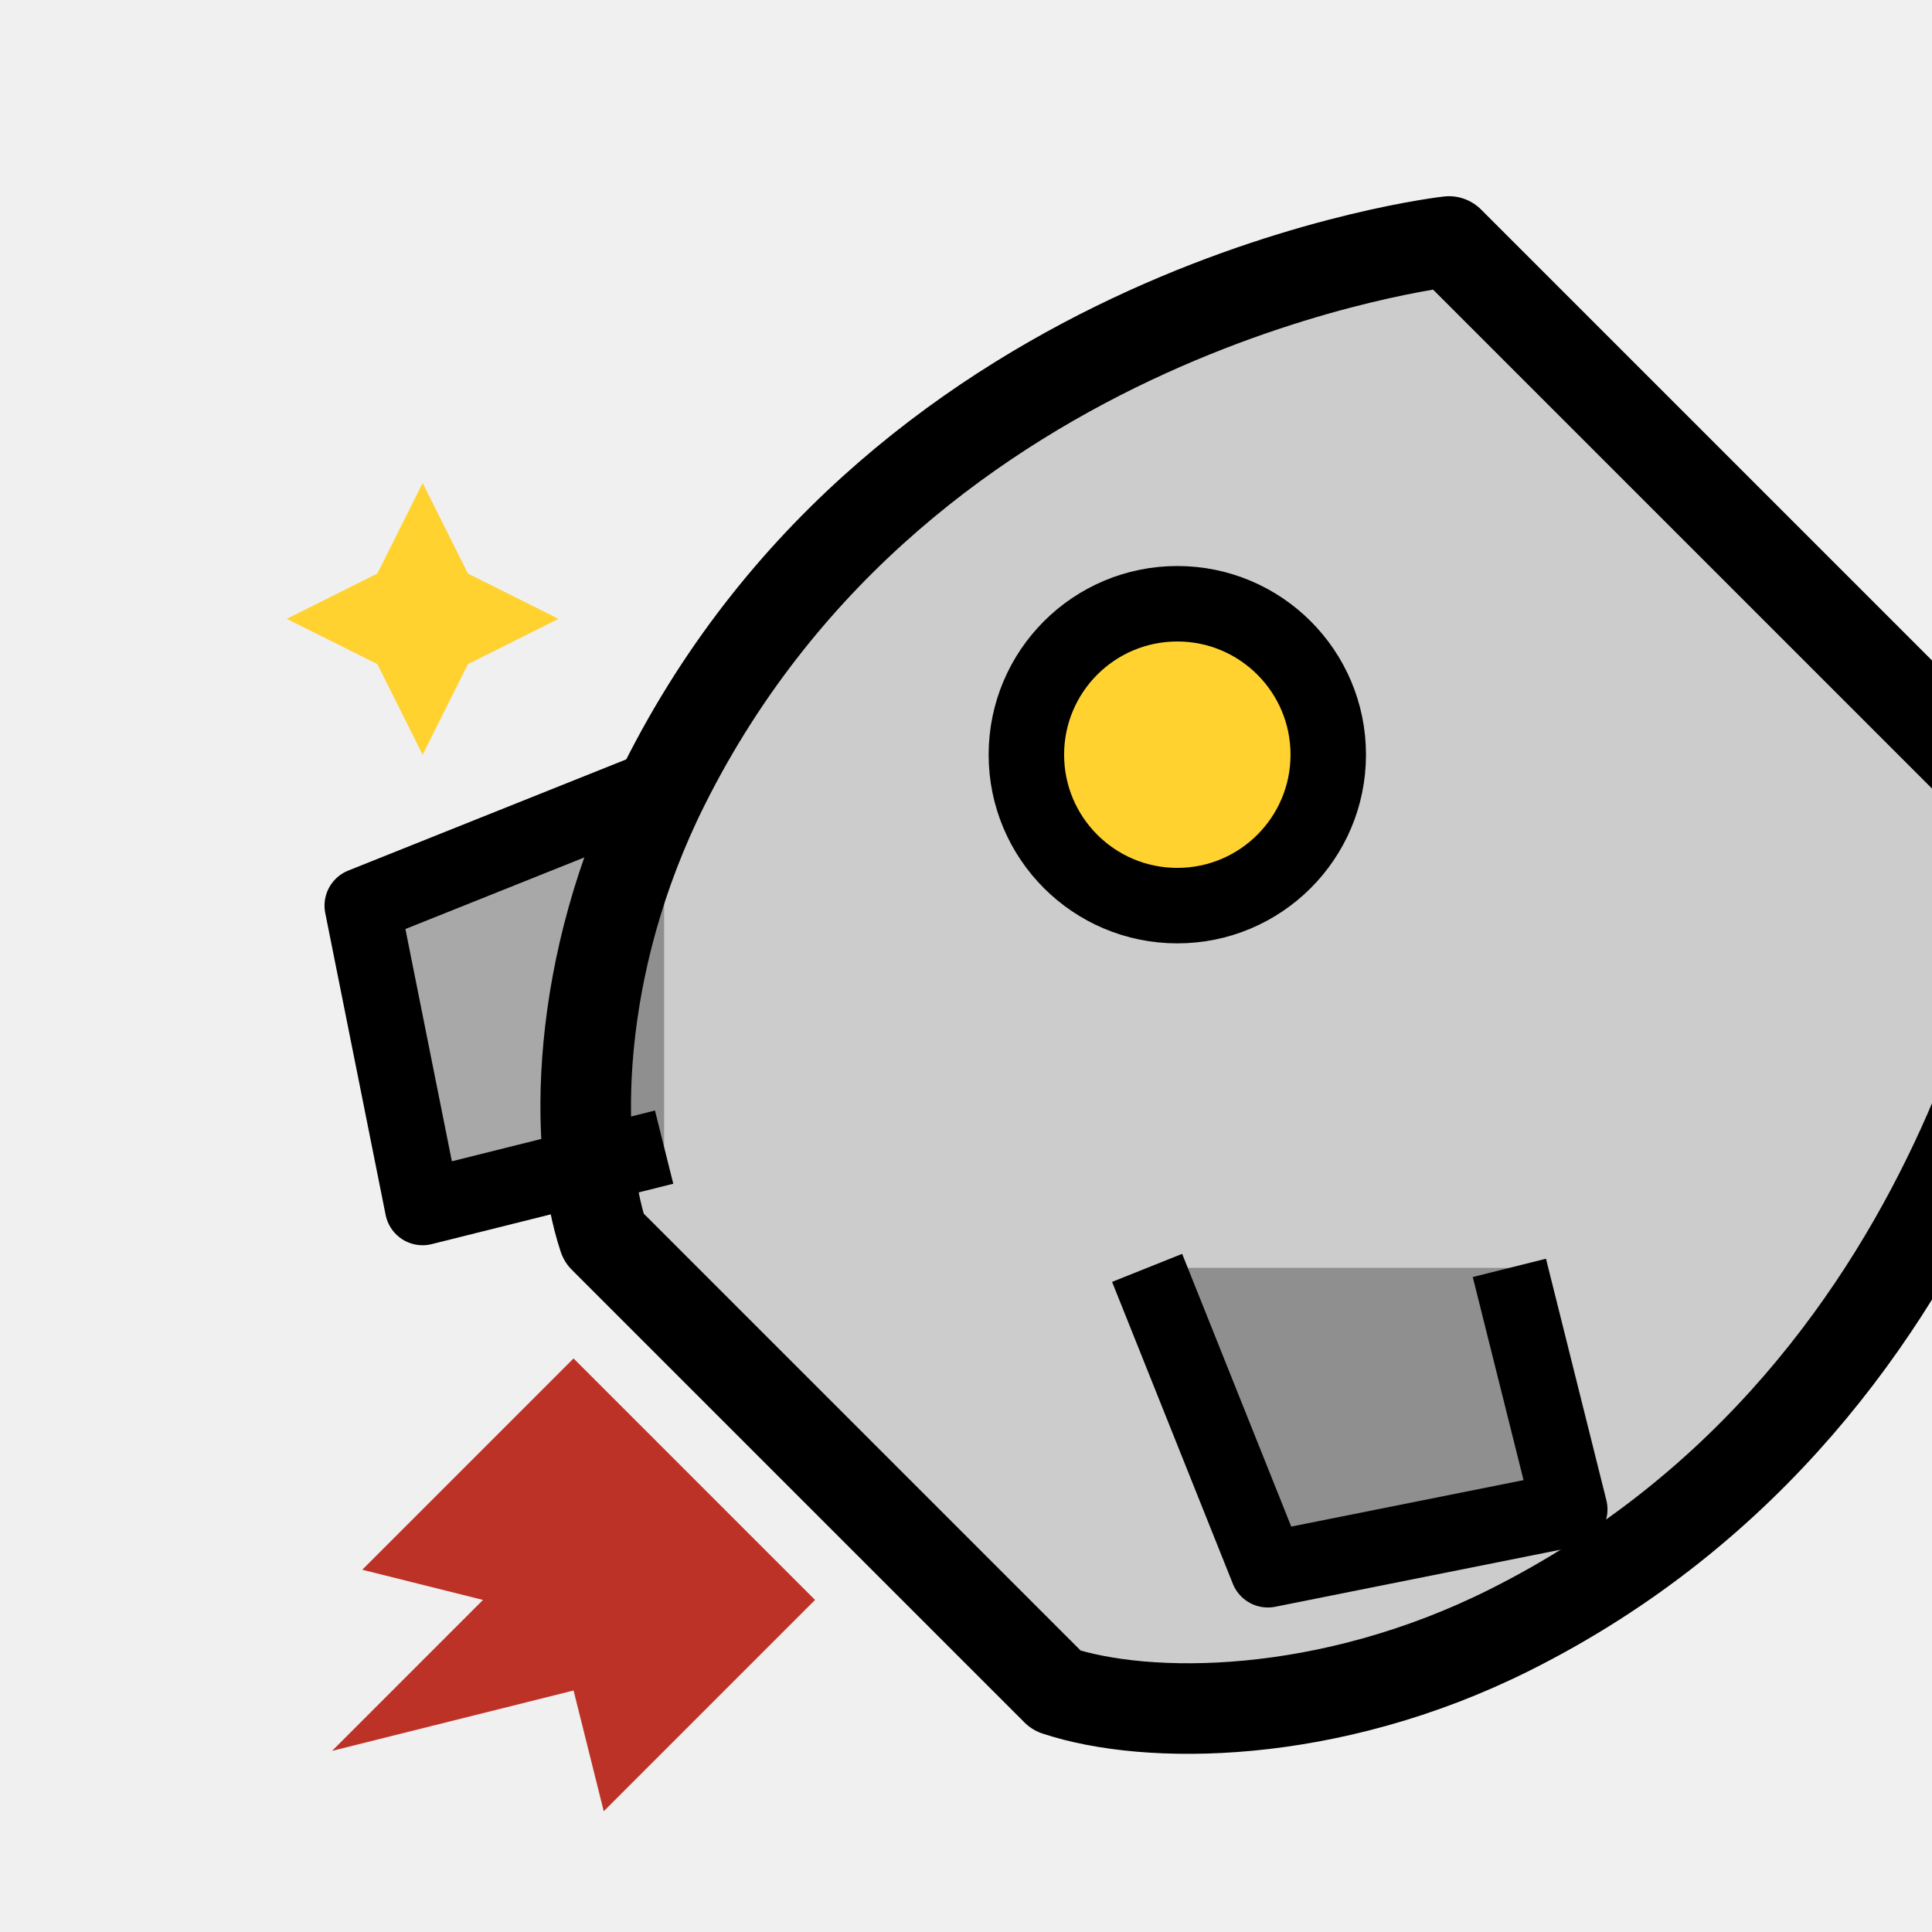
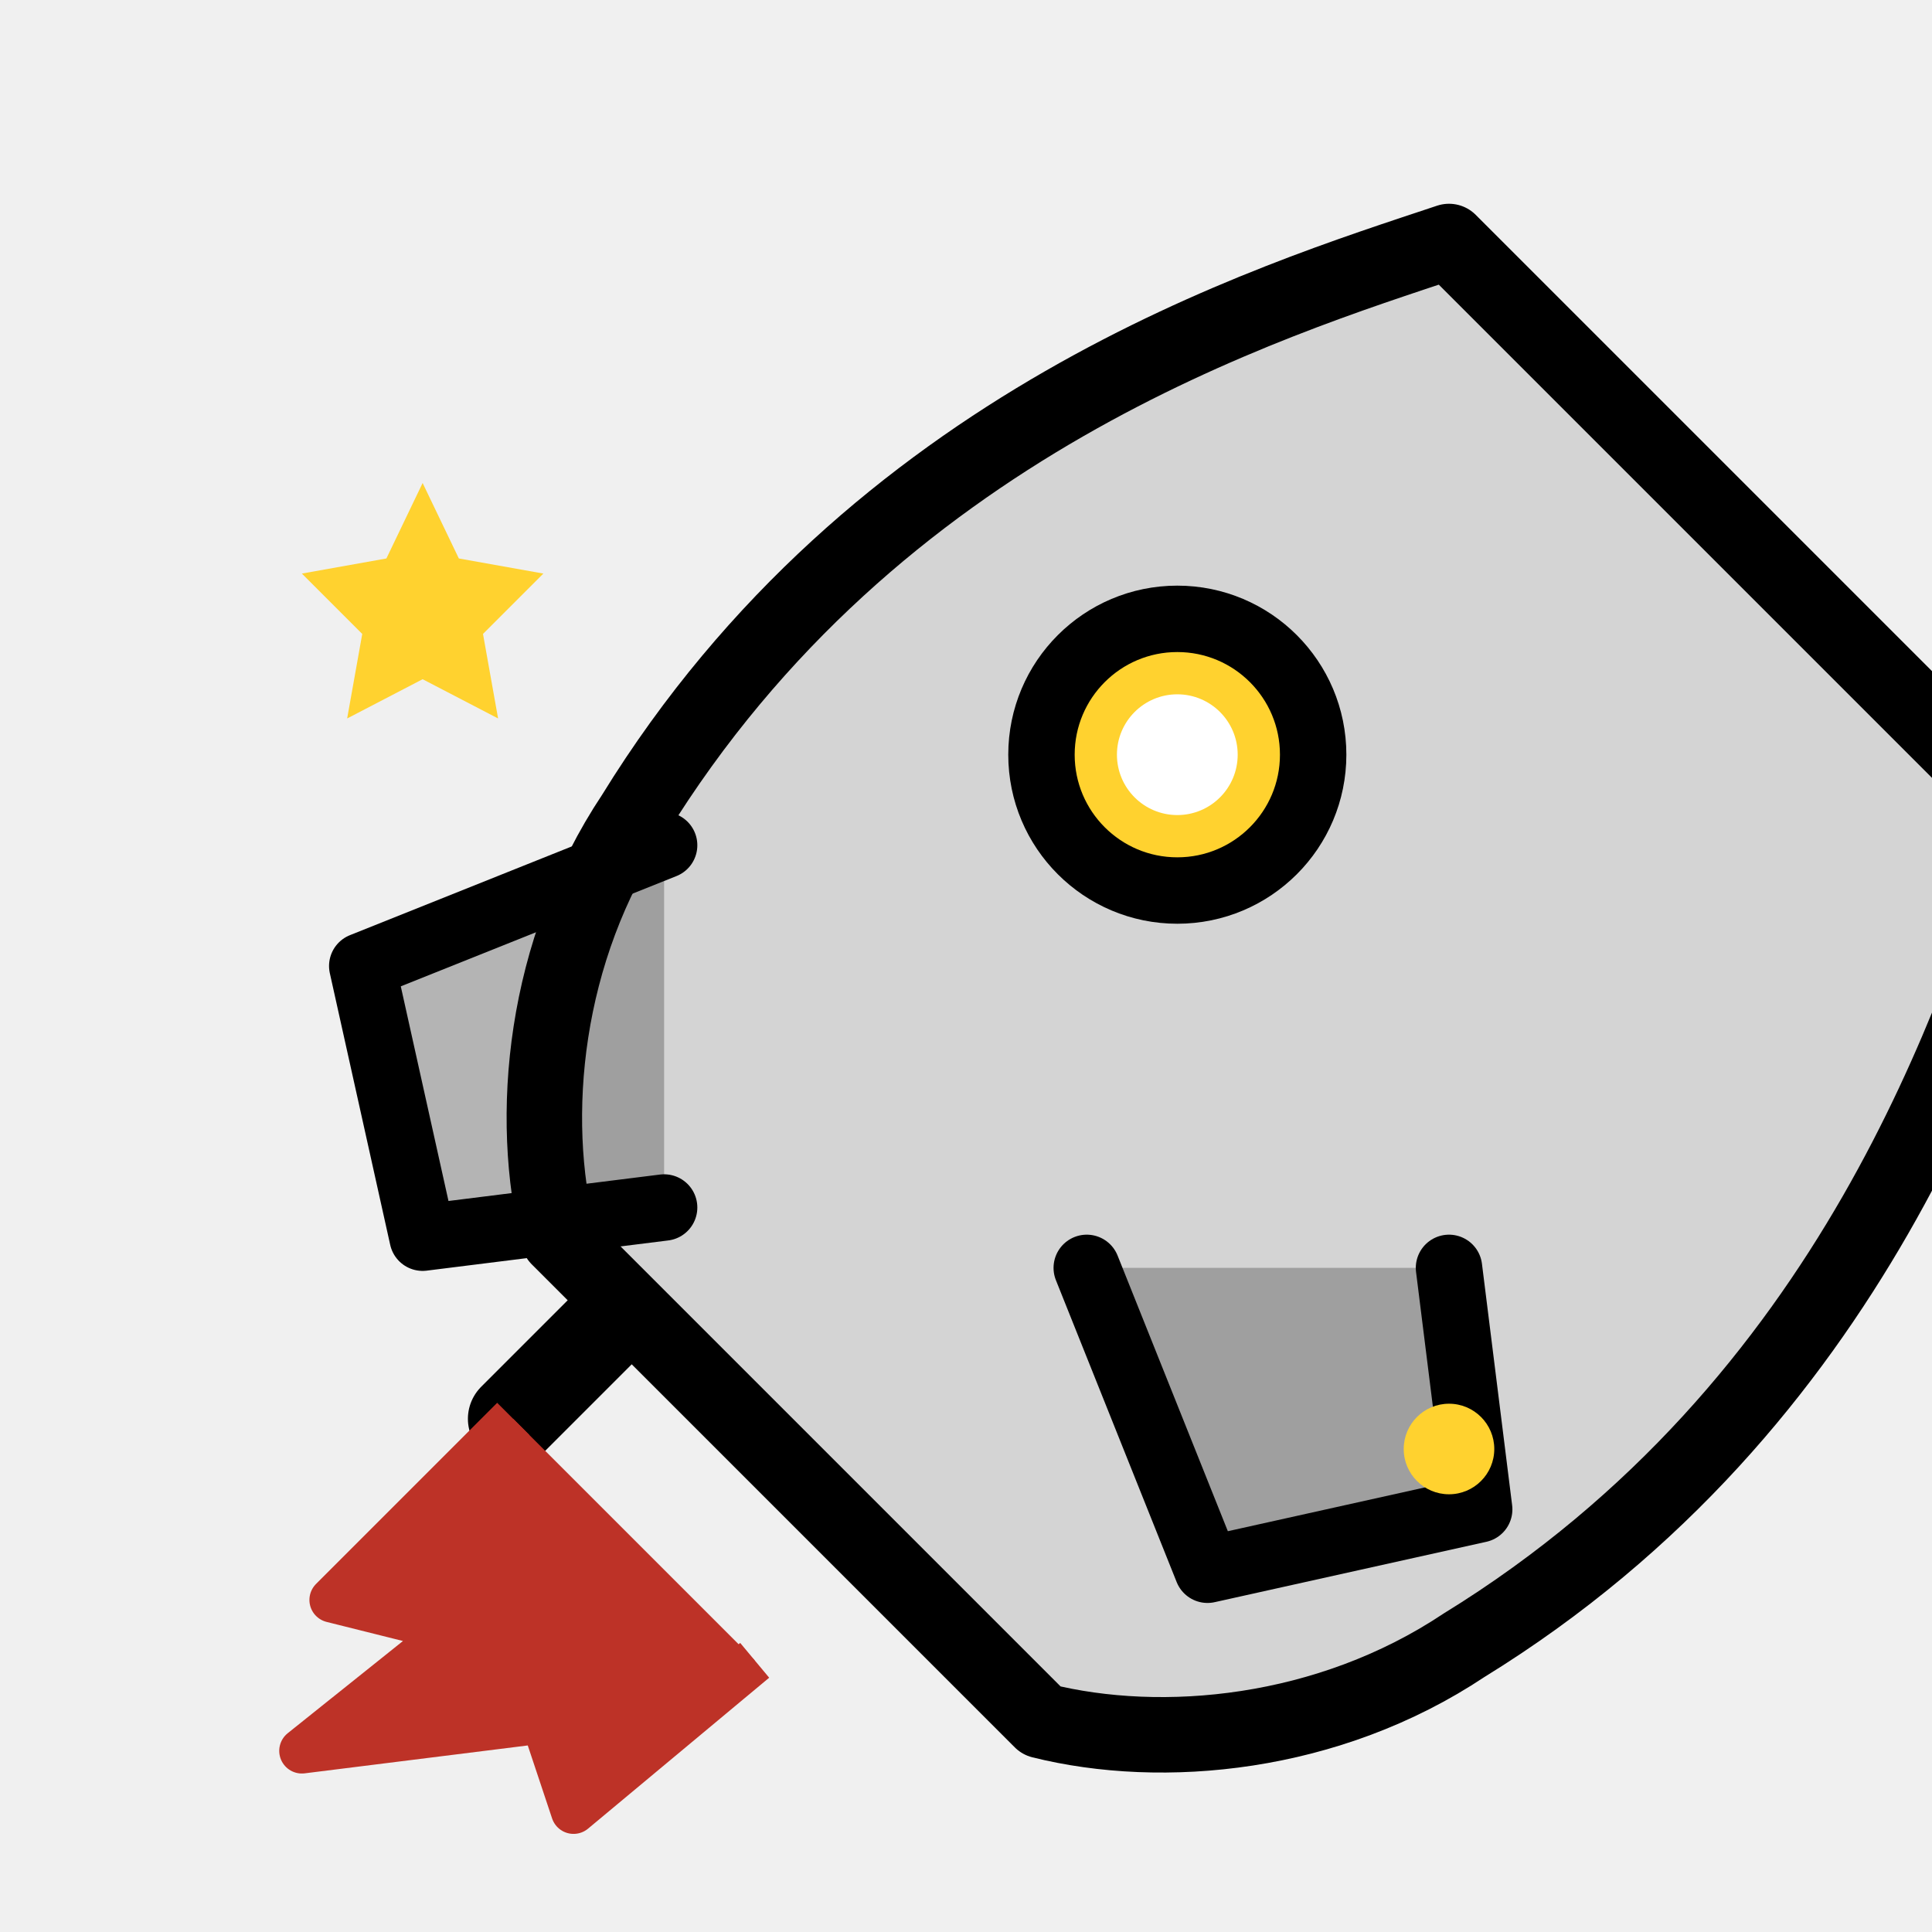
<svg xmlns="http://www.w3.org/2000/svg" viewBox="0 0 64 64" fill="none">
-   <path d="M48 8s-18 2-26 18c-3 6-3 12-2 15l15 15c3 1 9 1 15-2 16-8 18-26 18-26l-20-20z" fill="currentColor" fill-opacity="0.15" />
-   <path d="M48 8s-18 2-26 18c-3 6-3 12-2 15l15 15c3 1 9 1 15-2 16-8 18-26 18-26l-20-20z" stroke="currentColor" stroke-width="3" stroke-linecap="round" stroke-linejoin="round" />
-   <circle cx="39" cy="25" r="5" fill="#ffd22f" stroke="currentColor" stroke-width="2.5" />
-   <path d="M22 26l-10 4 2 10 8-2" fill="currentColor" fill-opacity="0.3" stroke="currentColor" stroke-width="2.5" stroke-linejoin="round" />
-   <path d="M38 42l4 10 10-2-2-8" fill="currentColor" fill-opacity="0.3" stroke="currentColor" stroke-width="2.5" stroke-linejoin="round" />
-   <path d="M19 45l-7 7 4 1-5 5 8-2 1 4 7-7" fill="#bd3227" />
-   <path d="M14 16l1.5 3 3 1.5-3 1.5-1.5 3-1.5-3-3-1.5 3-1.5z" fill="#ffd22f" />
+   <g>
+     <path d="M48 8c-6 2-19 6-27 19-3 4.5-3.5 10-2.5 14l16 16c4 1 9.5.5 14-2.5 13-8 17-21 19-27l-19.5-19.5z" fill="currentColor" fill-opacity="0.12" />
+     <path d="M48 8c-6 2-19 6-27 19-3 4.5-3.5 10-2.5 14l16 16c4 1 9.5.5 14-2.5 13-8 17-21 19-27l-19.5-19.5z" stroke="currentColor" stroke-width="2.5" stroke-linecap="round" stroke-linejoin="round" />
+     <circle cx="39" cy="25" r="4.5" fill="#ffd22f" stroke="currentColor" stroke-width="2.2" />
+     <circle cx="39" cy="25" r="2" fill="white" />
+     <path d="M22 28l-10 4 2 9 8-1" fill="currentColor" fill-opacity="0.25" stroke="currentColor" stroke-width="2.2" stroke-linecap="round" stroke-linejoin="round" />
+     <path d="M36 42l4 10 9-2-1-8" fill="currentColor" fill-opacity="0.25" stroke="currentColor" stroke-width="2.2" stroke-linecap="round" stroke-linejoin="round" />
+     <path d="M20 44l-3 3" stroke="currentColor" stroke-width="3" stroke-linecap="round" />
+     <path d="M17 47l-6 6 4 1-5 4 8-1 1 3 6-5" fill="#bd3227" stroke="#bd3227" stroke-width="1.5" stroke-linejoin="round" />
+   </g>
+   <path d="M14 16l1.2 2.5 2.8.5-2 2 .5 2.8-2.5-1.3-2.5 1.3.5-2.8-2-2 2.8-.5L14 16z" fill="#ffd22f" />
+   <circle cx="48" cy="48" r="1.5" fill="#ffd22f" />
</svg>
